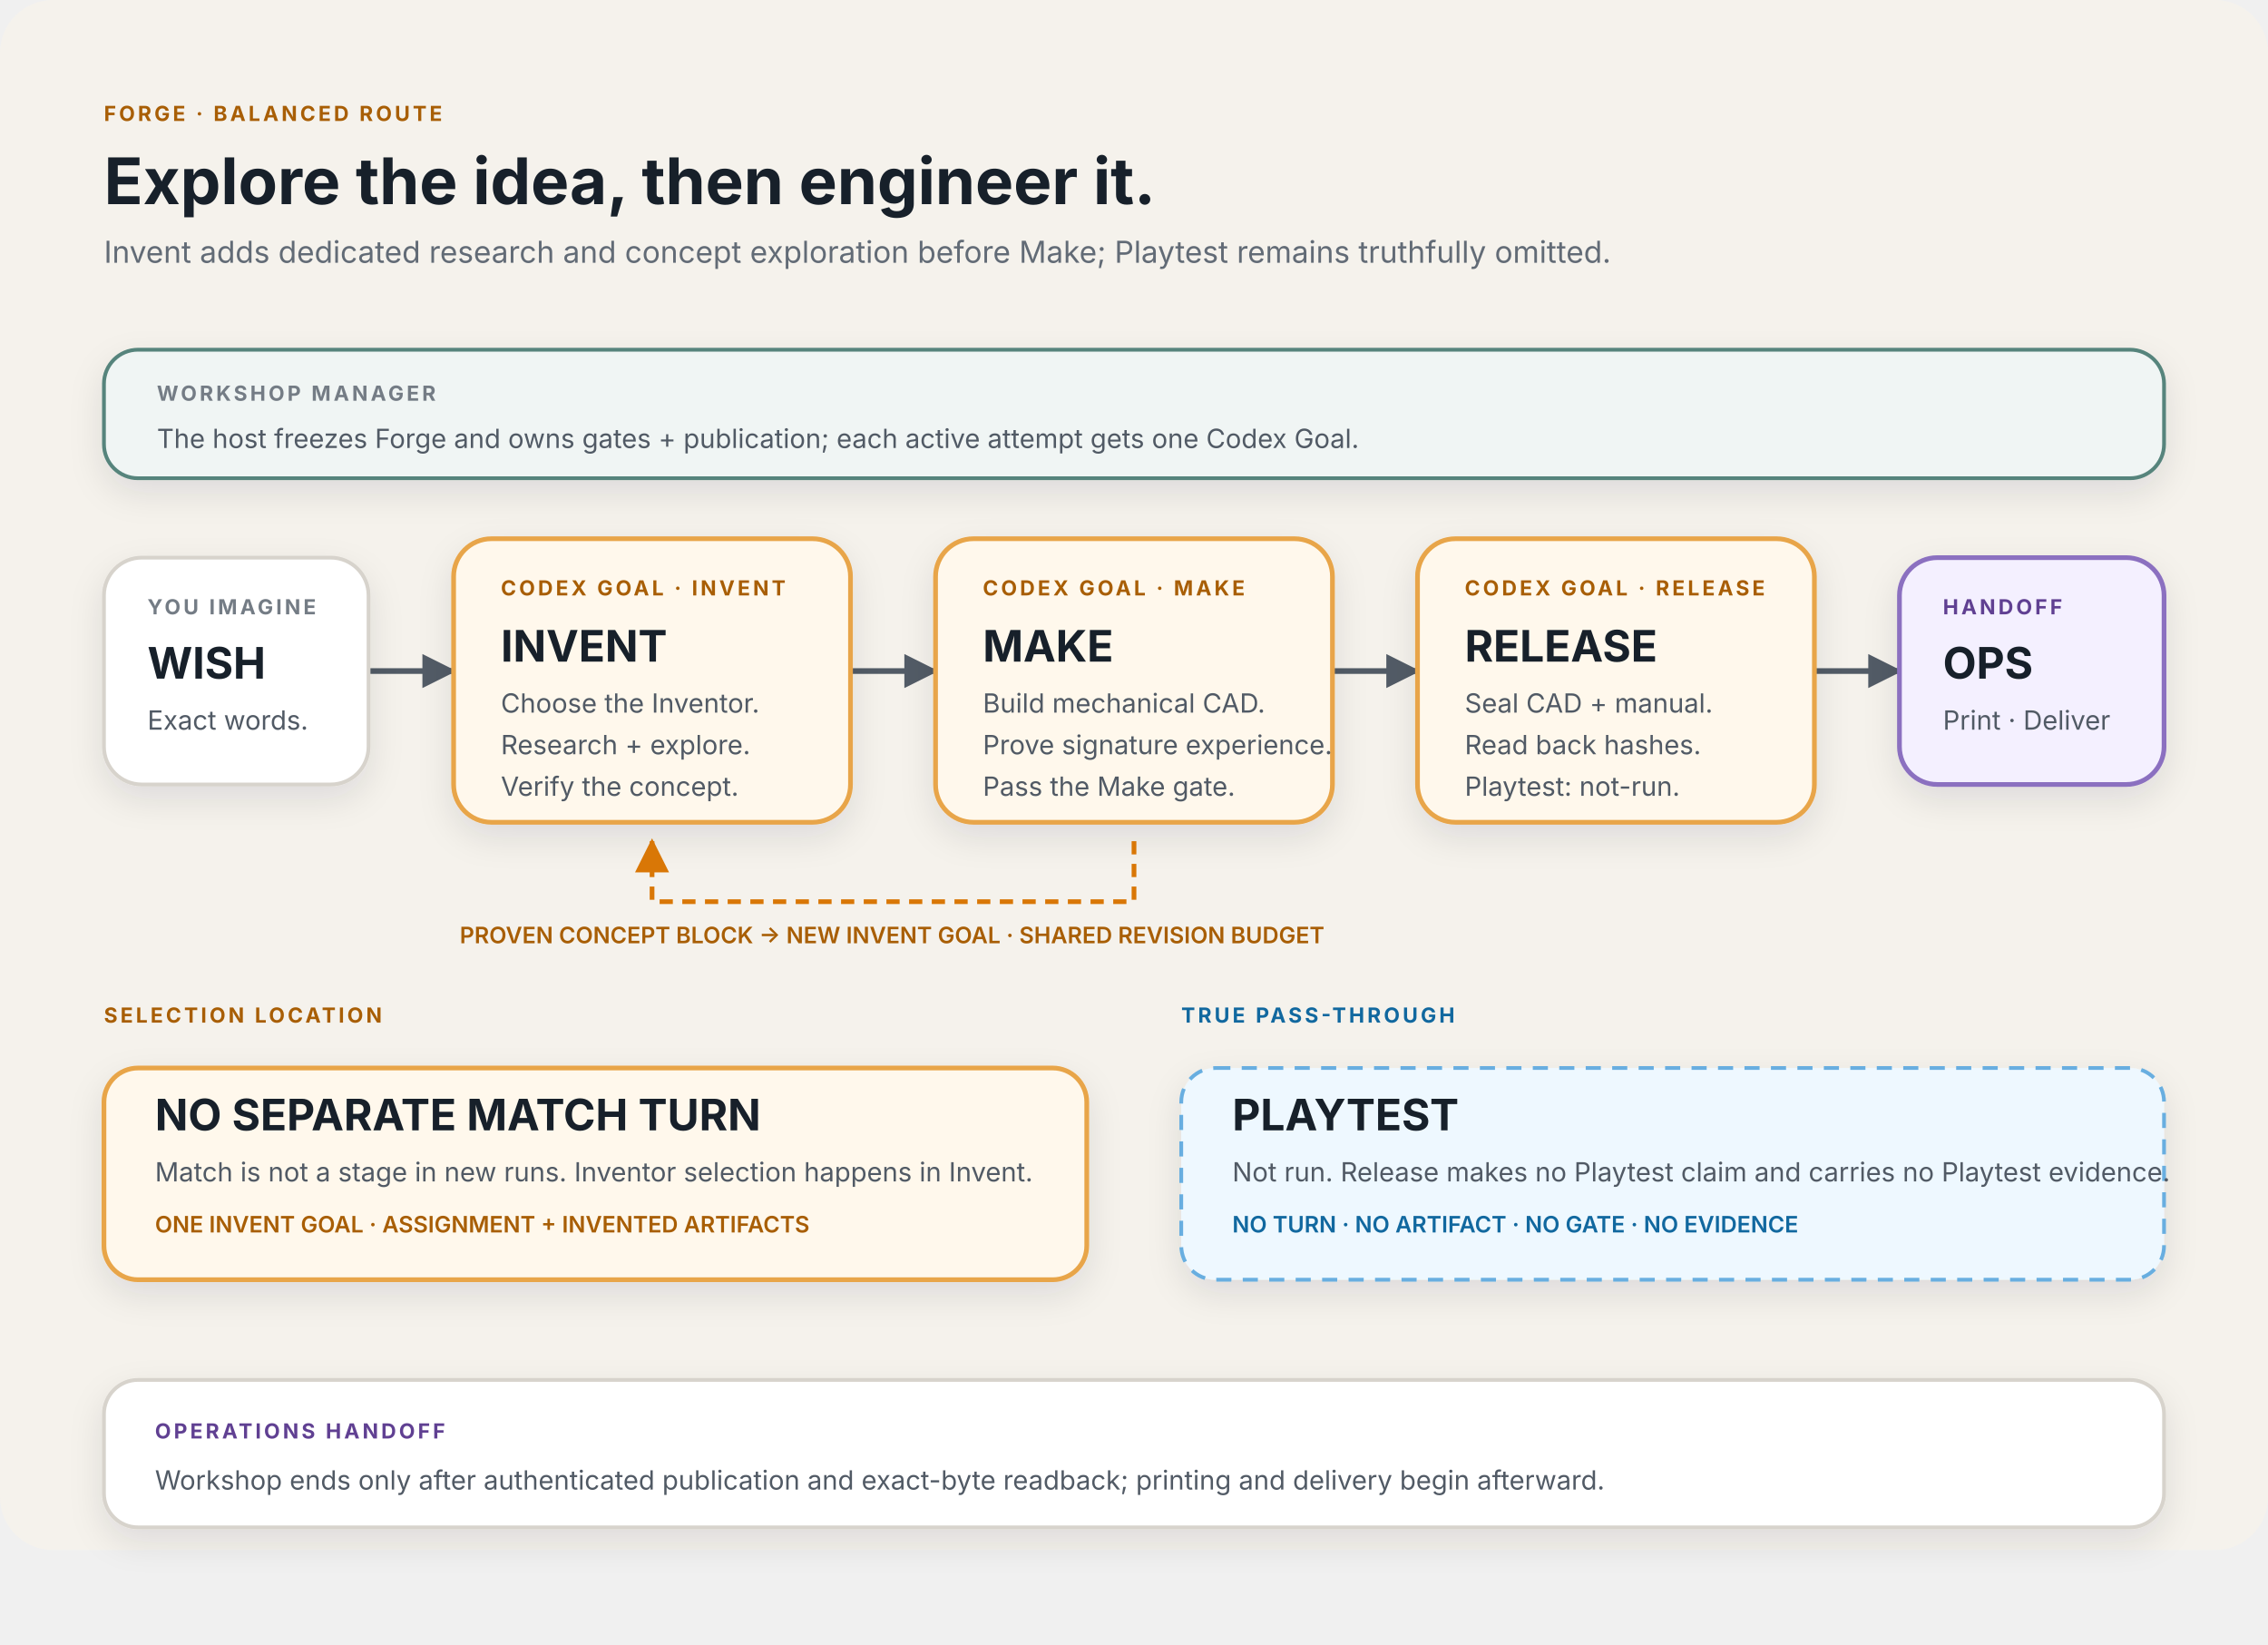
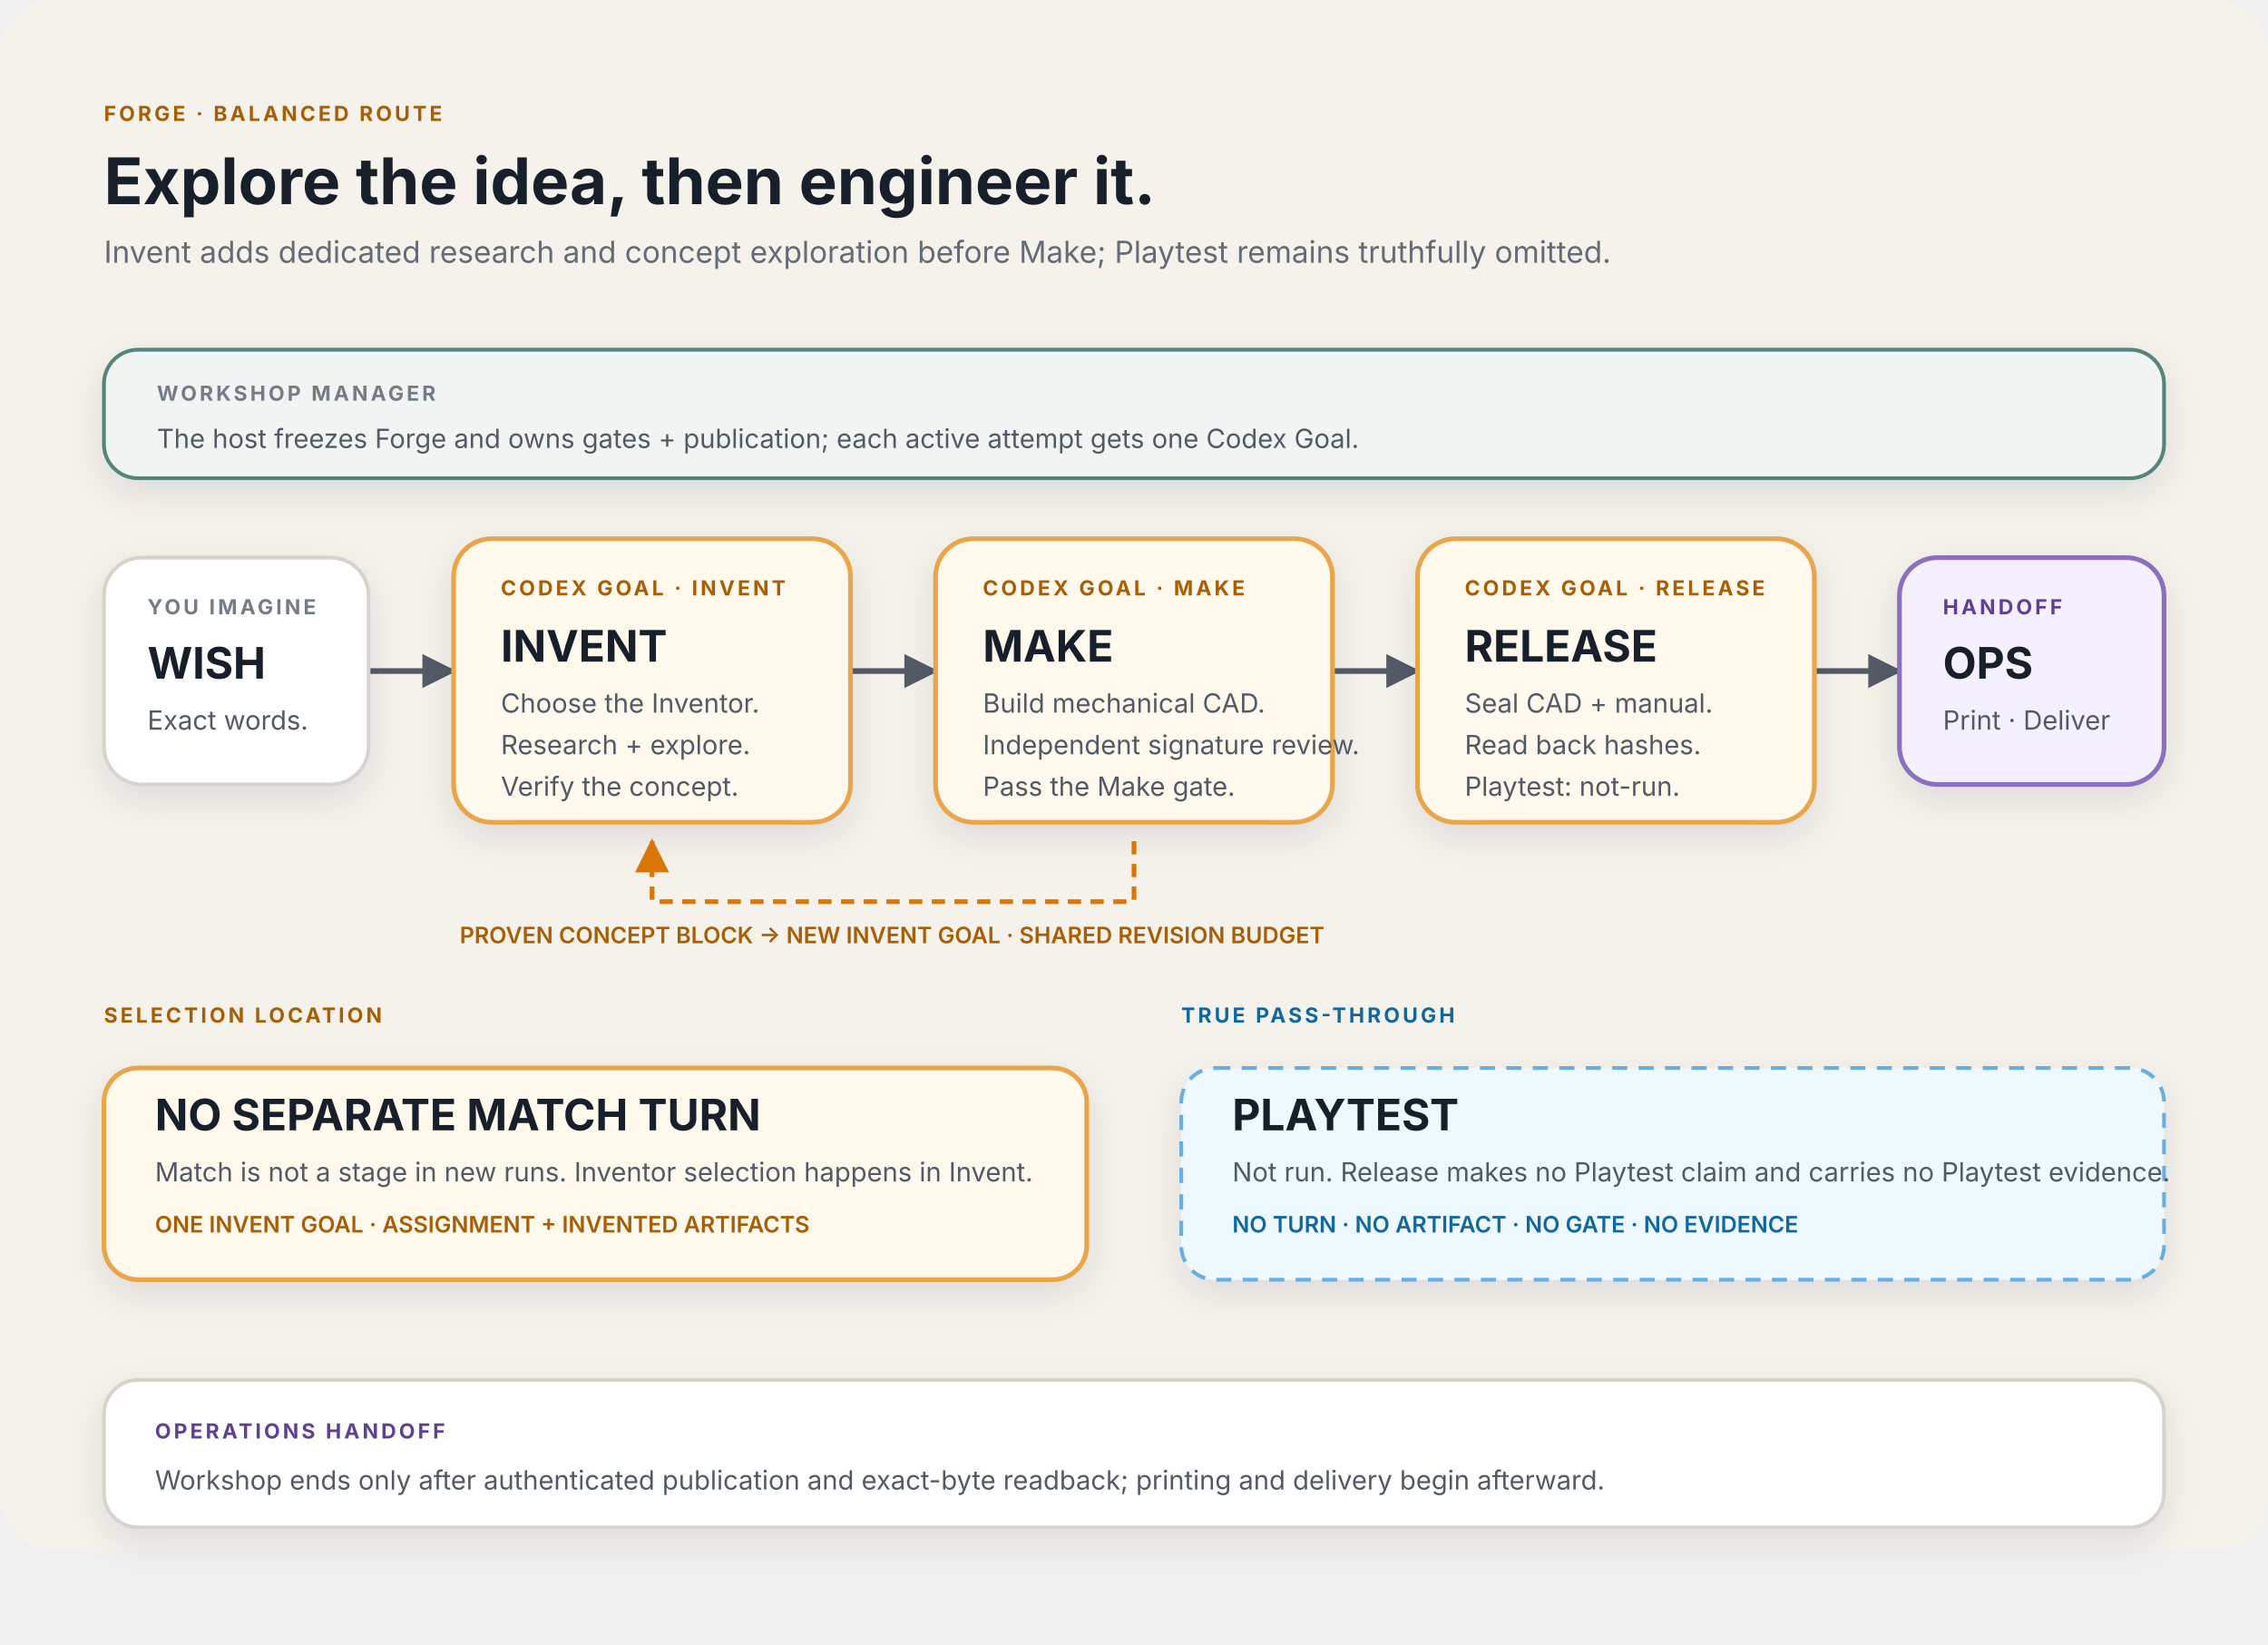
<svg xmlns="http://www.w3.org/2000/svg" viewBox="0 0 1200 870" role="img" aria-labelledby="title description">
  <defs>
    <filter id="shadow" x="-20%" y="-25%" width="140%" height="170%">
      <feDropShadow dx="0" dy="7" stdDeviation="9" flood-color="#17202a" flood-opacity="0.10" />
    </filter>
    <marker id="arrow" viewBox="0 0 12 12" markerWidth="18" markerHeight="18" refX="11" refY="6" orient="auto" markerUnits="userSpaceOnUse" overflow="visible">
      <polygon points="0,0 12,6 0,12" fill="#525b66" />
    </marker>
    <marker id="arrow-repair" viewBox="0 0 12 12" markerWidth="18" markerHeight="18" refX="11" refY="6" orient="auto" markerUnits="userSpaceOnUse" overflow="visible">
      <polygon points="0,0 12,6 0,12" fill="#d97706" />
    </marker>
    <style>
      .title { font: 700 34px -apple-system, BlinkMacSystemFont, "Segoe UI", sans-serif; fill: #17202a; }
      .subtitle { font: 400 16px -apple-system, BlinkMacSystemFont, "Segoe UI", sans-serif; fill: #626b76; }
      .eyebrow { font: 700 11px -apple-system, BlinkMacSystemFont, "Segoe UI", sans-serif; letter-spacing: 1.5px; fill: #747c85; }
      .heading { font: 700 23px -apple-system, BlinkMacSystemFont, "Segoe UI", sans-serif; fill: #17202a; }
      .body { font: 400 14px -apple-system, BlinkMacSystemFont, "Segoe UI", sans-serif; fill: #515a65; }
      .small { font: 600 12px -apple-system, BlinkMacSystemFont, "Segoe UI", sans-serif; fill: #626b76; }
      .route { fill: none; stroke: #525b66; stroke-width: 3; marker-end: url(#arrow); }
      .repair { fill: none; stroke: #d97706; stroke-width: 2.5; stroke-dasharray: 7 5; marker-end: url(#arrow-repair); }
      .node { fill: #ffffff; stroke: #d7d3cc; stroke-width: 2; }
      .manager { fill: #f0f5f4; stroke: #56847c; stroke-width: 2; }
      .active { fill: #fff8ec; stroke: #e8a548; stroke-width: 2.5; }
      .skip { fill: #eef8ff; stroke: #67aee0; stroke-width: 2; stroke-dasharray: 8 6; }
      .ops { fill: #f4f0ff; stroke: #8b6fc0; stroke-width: 2.5; }
      .orange { fill: #a85e05; }
      .blue { fill: #11689f; }
      .purple { fill: #604092; }
    </style>
  </defs>
  <rect width="1200" height="820" rx="28" fill="#f5f2ec" />
  <text x="55" y="64" class="eyebrow orange">FORGE · BALANCED ROUTE</text>
  <text x="55" y="108" class="title">Explore the idea, then engineer it.</text>
  <text x="55" y="139" class="subtitle">Invent adds dedicated research and concept exploration before Make; Playtest remains truthfully omitted.</text>
  <g filter="url(#shadow)">
    <rect x="55" y="185" width="1090" height="68" rx="18" class="manager" />
  </g>
  <text x="83" y="212" class="eyebrow" fill="#376b61">WORKSHOP MANAGER</text>
  <text x="83" y="237" class="body">The host freezes Forge and owns gates + publication; each active attempt gets one Codex Goal.</text>
  <path class="route" d="M 195 355 H 240" />
  <path class="route" d="M 450 355 H 495" />
  <path class="route" d="M 705 355 H 750" />
  <path class="route" d="M 960 355 H 1005" />
  <g filter="url(#shadow)">
    <rect x="55" y="295" width="140" height="120" rx="20" class="node" />
  </g>
  <text x="78" y="325" class="eyebrow">YOU IMAGINE</text>
  <text x="78" y="359" class="heading">WISH</text>
  <text x="78" y="386" class="body">Exact words.</text>
  <g filter="url(#shadow)">
    <rect x="240" y="285" width="210" height="150" rx="20" class="active" />
  </g>
  <text x="265" y="315" class="eyebrow orange">CODEX GOAL · INVENT</text>
  <text x="265" y="350" class="heading">INVENT</text>
  <text x="265" y="377" class="body">Choose the Inventor.</text>
  <text x="265" y="399" class="body">Research + explore.</text>
  <text x="265" y="421" class="body">Verify the concept.</text>
  <g filter="url(#shadow)">
    <rect x="495" y="285" width="210" height="150" rx="20" class="active" />
  </g>
  <text x="520" y="315" class="eyebrow orange">CODEX GOAL · MAKE</text>
  <text x="520" y="350" class="heading">MAKE</text>
  <text x="520" y="377" class="body">Build mechanical CAD.</text>
-   <text x="520" y="399" class="body">Prove signature experience.</text>
+   <text x="520" y="399" class="body">Independent signature review.</text>
  <text x="520" y="421" class="body">Pass the Make gate.</text>
  <g filter="url(#shadow)">
    <rect x="750" y="285" width="210" height="150" rx="20" class="active" />
  </g>
  <text x="775" y="315" class="eyebrow orange">CODEX GOAL · RELEASE</text>
  <text x="775" y="350" class="heading">RELEASE</text>
  <text x="775" y="377" class="body">Seal CAD + manual.</text>
  <text x="775" y="399" class="body">Read back hashes.</text>
  <text x="775" y="421" class="body">Playtest: not-run.</text>
  <g filter="url(#shadow)">
    <rect x="1005" y="295" width="140" height="120" rx="20" class="ops" />
  </g>
  <text x="1028" y="325" class="eyebrow purple">HANDOFF</text>
  <text x="1028" y="359" class="heading">OPS</text>
  <text x="1028" y="386" class="body">Print · Deliver</text>
  <path class="repair" d="M 600 445 V 477 H 345 V 445" />
  <text x="472" y="499" text-anchor="middle" class="small orange">PROVEN CONCEPT BLOCK → NEW INVENT GOAL · SHARED REVISION BUDGET</text>
  <text x="55" y="541" class="eyebrow orange">SELECTION LOCATION</text>
  <g filter="url(#shadow)">
    <rect x="55" y="565" width="520" height="112" rx="18" class="active" />
  </g>
  <text x="82" y="598" class="heading">NO SEPARATE MATCH TURN</text>
  <text x="82" y="625" class="body">Match is not a stage in new runs. Inventor selection happens in Invent.</text>
  <text x="82" y="652" class="small orange">ONE INVENT GOAL · ASSIGNMENT + INVENTED ARTIFACTS</text>
  <text x="625" y="541" class="eyebrow blue">TRUE PASS-THROUGH</text>
  <g filter="url(#shadow)">
    <rect x="625" y="565" width="520" height="112" rx="18" class="skip" />
  </g>
  <text x="652" y="598" class="heading">PLAYTEST</text>
  <text x="652" y="625" class="body">Not run. Release makes no Playtest claim and carries no Playtest evidence.</text>
  <text x="652" y="652" class="small blue">NO TURN · NO ARTIFACT · NO GATE · NO EVIDENCE</text>
  <g filter="url(#shadow)">
    <rect x="55" y="730" width="1090" height="78" rx="18" fill="#ffffff" stroke="#d7d3cc" stroke-width="2" />
  </g>
  <text x="82" y="761" class="eyebrow purple">OPERATIONS HANDOFF</text>
  <text x="82" y="788" class="body">Workshop ends only after authenticated publication and exact-byte readback; printing and delivery begin afterward.</text>
</svg>
